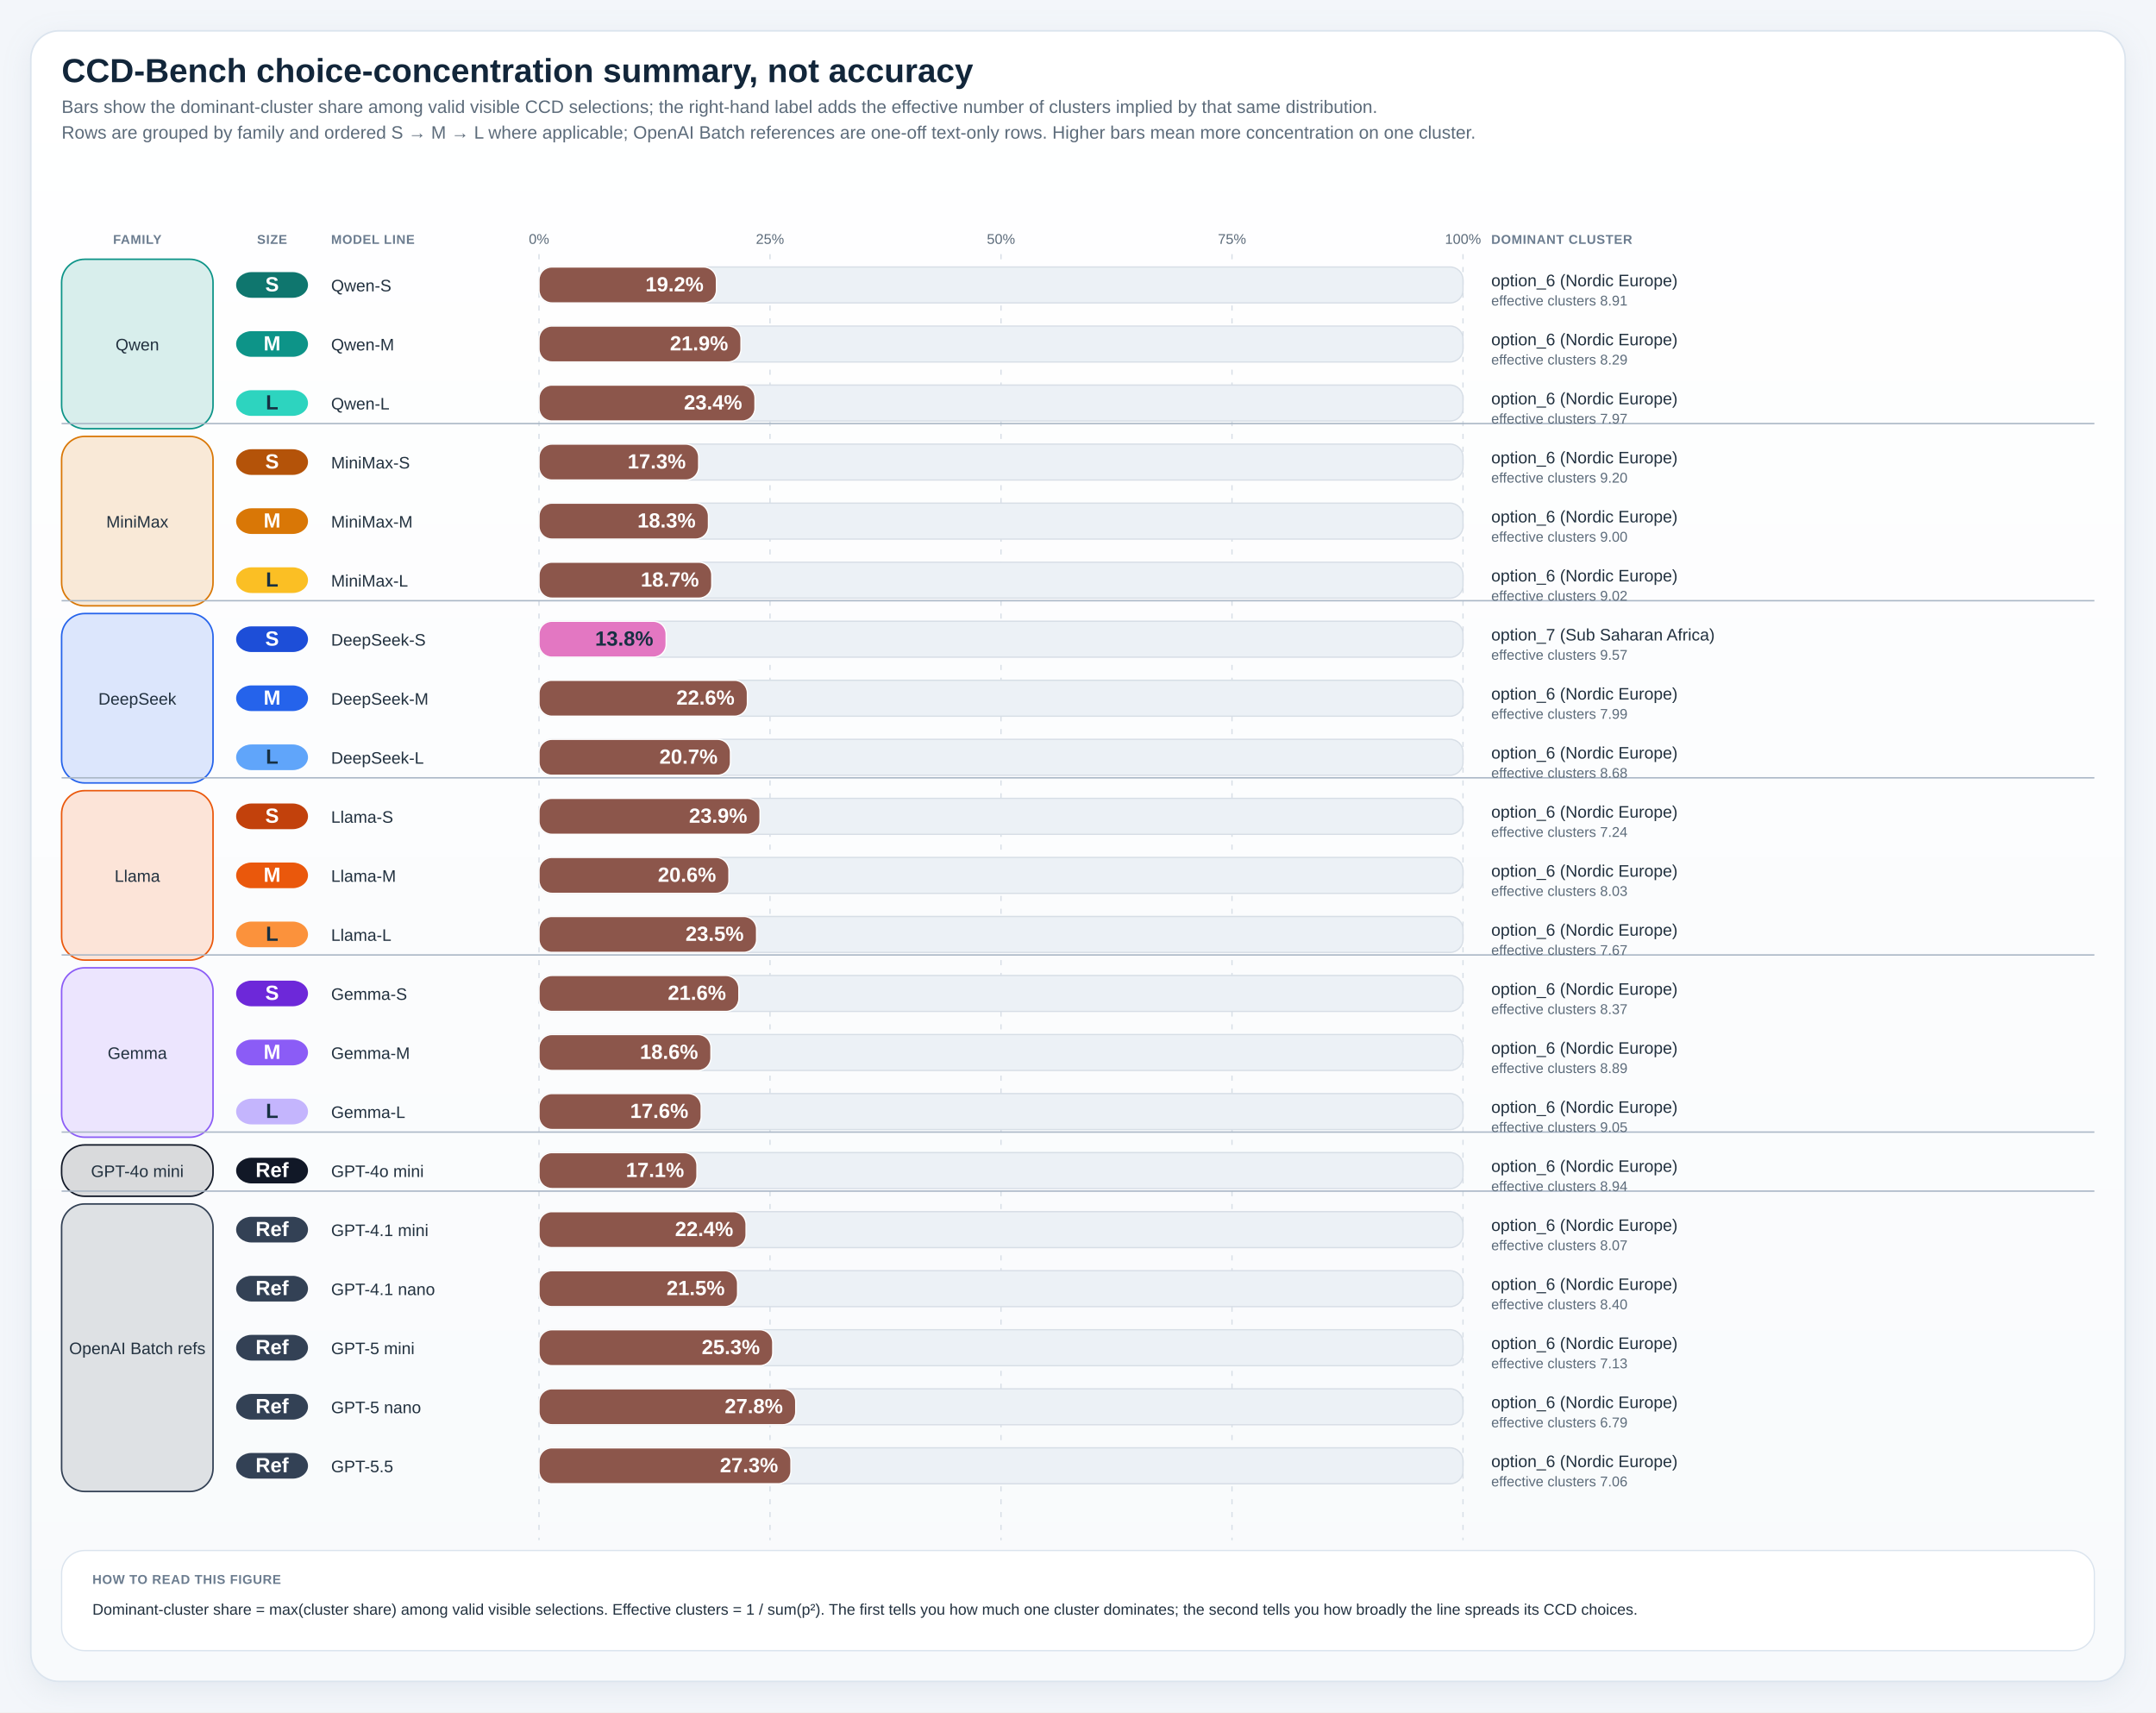
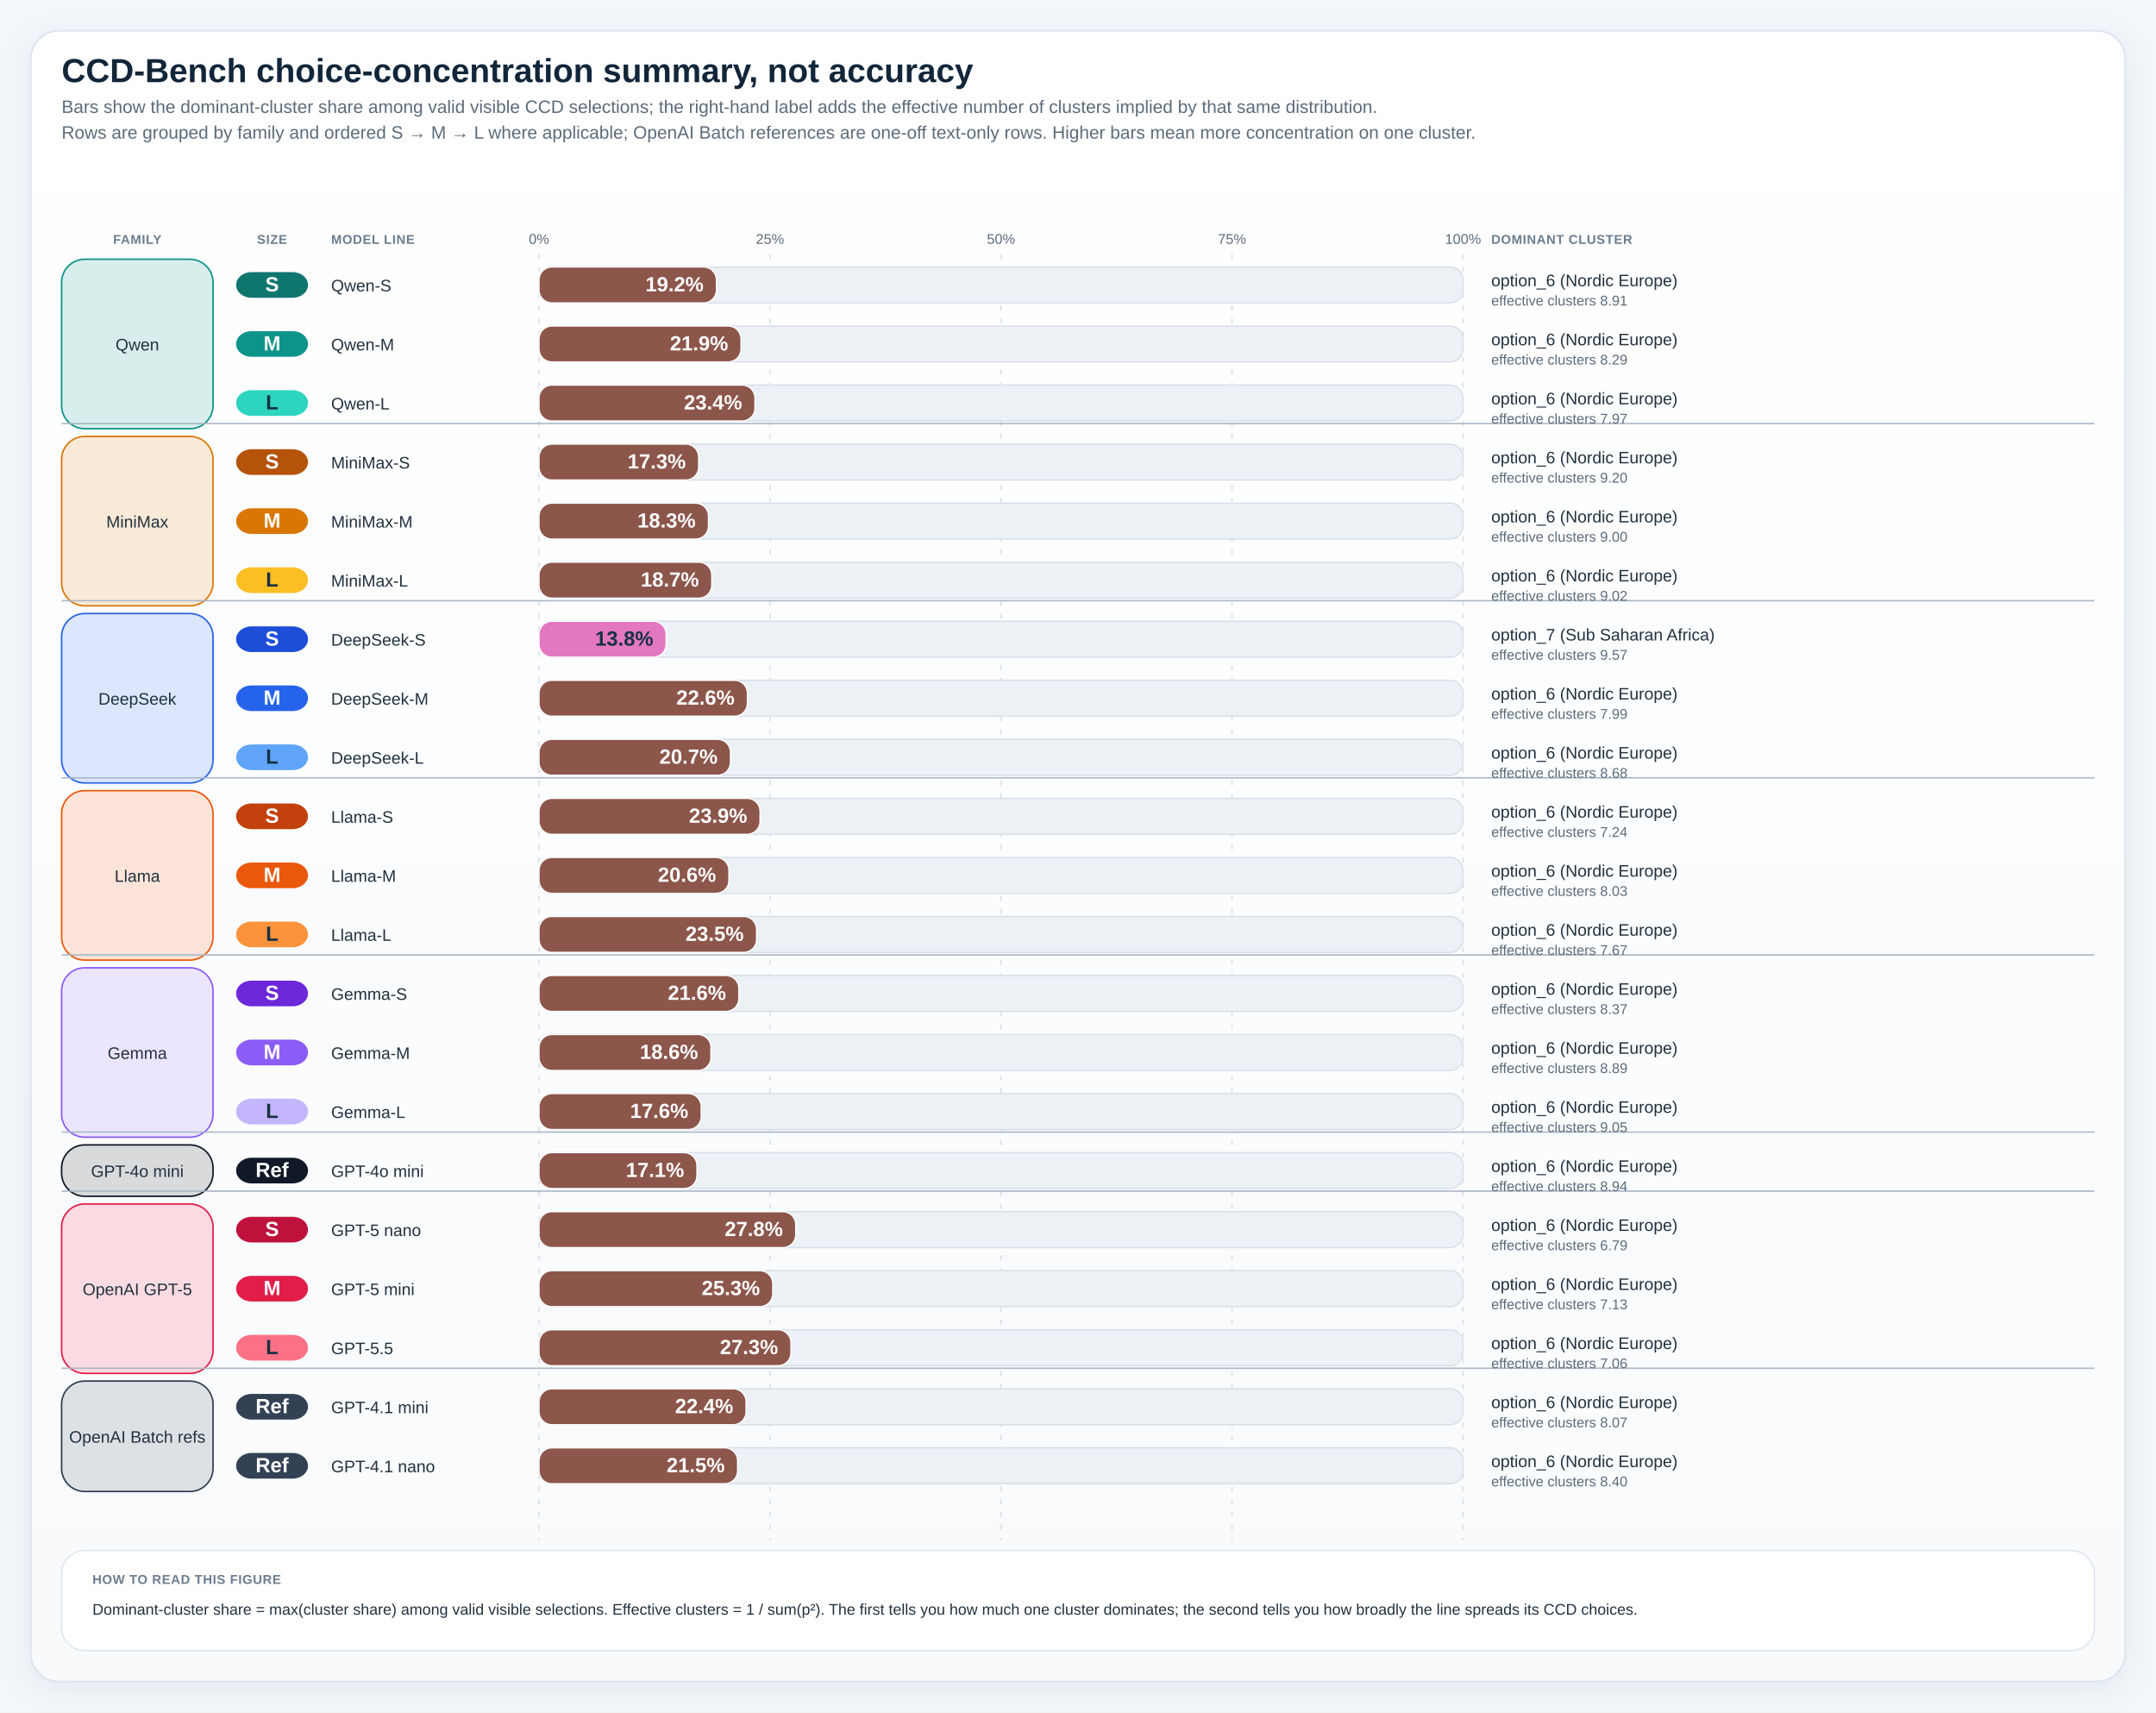
<svg xmlns="http://www.w3.org/2000/svg" viewBox="0 0 1680 1334" role="img" preserveAspectRatio="xMidYMin meet" style="max-width:100%;height:auto">
  <defs>
    <linearGradient id="panelGradient" x1="0" x2="0" y1="0" y2="1">
      <stop offset="0%" stop-color="#ffffff" />
      <stop offset="100%" stop-color="#f8fafc" />
    </linearGradient>
    <pattern id="diagonalHatch" width="8" height="8" patternUnits="userSpaceOnUse" patternTransform="rotate(45)">
      <line x1="0" y1="0" x2="0" y2="8" stroke="#cdd6e1" stroke-width="3" />
    </pattern>
    <filter id="softShadow" x="-20%" y="-20%" width="140%" height="140%">
      <feDropShadow dx="0" dy="6" stdDeviation="10" flood-color="#9fb0c2" flood-opacity="0.18" />
    </filter>
    <style>
.canvas { fill: #f3f6fa; }
.title { font: 700 26px 'IBM Plex Sans', 'Helvetica Neue', Arial, sans-serif; fill: #12263a; }
.subtitle { font: 400 14px 'IBM Plex Sans', 'Helvetica Neue', Arial, sans-serif; fill: #5c6b7a; }
.axis { font: 600 14px 'IBM Plex Sans', 'Helvetica Neue', Arial, sans-serif; fill: #22313f; }
.label { font: 500 13px 'IBM Plex Sans', 'Helvetica Neue', Arial, sans-serif; fill: #22313f; }
.metric { font: 700 20px 'IBM Plex Sans', 'Helvetica Neue', Arial, sans-serif; fill: #12263a; }
.celltext { font: 700 16px 'IBM Plex Sans', 'Helvetica Neue', Arial, sans-serif; fill: #ffffff; }
.celltext-dark { font: 700 16px 'IBM Plex Sans', 'Helvetica Neue', Arial, sans-serif; fill: #173042; }
.cellsub { font: 500 11px 'IBM Plex Sans', 'Helvetica Neue', Arial, sans-serif; fill: rgba(255,255,255,0.88); }
.cellsub-dark { font: 600 11px 'IBM Plex Sans', 'Helvetica Neue', Arial, sans-serif; fill: #385062; }
.body { font: 500 12px 'IBM Plex Sans', 'Helvetica Neue', Arial, sans-serif; fill: #22313f; }
.small { font: 500 11px 'IBM Plex Sans', 'Helvetica Neue', Arial, sans-serif; fill: #5c6b7a; }
.tiny { font: 600 10px 'IBM Plex Sans', 'Helvetica Neue', Arial, sans-serif; fill: #6b7c8f; letter-spacing: 0.04em; }
.grid { fill: #ffffff; stroke: #d7dee6; stroke-width: 1.25; }
.panel { fill: url(#panelGradient); stroke: #dbe4ee; stroke-width: 1.25; filter: url(#softShadow); }
.subpanel { fill: #ffffff; stroke: #e2e8f0; stroke-width: 1; }
.legend-card { fill: #ffffff; stroke: #dbe4ee; stroke-width: 1; }
.guide { stroke: #d7dee6; stroke-width: 1; stroke-dasharray: 4 6; }
.baseline { stroke: #aab7c6; stroke-width: 1.1; }
.muted-cell { fill: #eef2f7; stroke: #d7dee6; stroke-width: 1; }
.muted-bar { fill: #ecf1f6; stroke: #d7dee6; stroke-width: 1; }
.outline { stroke: rgba(255,255,255,0.9); stroke-width: 1; }
</style>
  </defs>
  <rect x="0" y="0" width="1680" height="1334" class="canvas" />
  <rect x="24" y="24" width="1632" height="1286" rx="22" class="panel" />
  <text x="48" y="64" class="title">CCD-Bench choice-concentration summary, not accuracy</text>
  <text x="48" y="88" class="subtitle">Bars show the dominant-cluster share among valid visible CCD selections; the right-hand label adds the effective number of clusters implied by that same distribution.</text>
  <text x="48" y="108" class="subtitle">Rows are grouped by family and ordered S → M → L where applicable; OpenAI Batch references are one-off text-only rows. Higher bars mean more concentration on one cluster.</text>
  <text x="107.00" y="190" text-anchor="middle" class="tiny">FAMILY</text>
  <text x="212.00" y="190" text-anchor="middle" class="tiny">SIZE</text>
  <text x="258" y="190" class="tiny">MODEL LINE</text>
  <text x="1162" y="190" class="tiny">DOMINANT CLUSTER</text>
  <line x1="420.00" y1="198" x2="420.00" y2="1200" class="guide" />
  <text x="420.00" y="190" text-anchor="middle" class="small">0%</text>
  <line x1="600.00" y1="198" x2="600.00" y2="1200" class="guide" />
  <text x="600.00" y="190" text-anchor="middle" class="small">25%</text>
  <line x1="780.00" y1="198" x2="780.00" y2="1200" class="guide" />
  <text x="780.00" y="190" text-anchor="middle" class="small">50%</text>
  <line x1="960.00" y1="198" x2="960.00" y2="1200" class="guide" />
  <text x="960.00" y="190" text-anchor="middle" class="small">75%</text>
  <line x1="1140.00" y1="198" x2="1140.00" y2="1200" class="guide" />
  <text x="1140.00" y="190" text-anchor="middle" class="small">100%</text>
  <rect x="48" y="202" width="118" height="132" rx="18" fill="#d8eeec" stroke="#0d9488" stroke-width="1.2" />
  <text x="107.00" y="273.00" text-anchor="middle" class="label">Qwen</text>
  <rect x="48" y="340" width="118" height="132" rx="18" fill="#f9e9d7" stroke="#d97706" stroke-width="1.2" />
  <text x="107.00" y="411.00" text-anchor="middle" class="label">MiniMax</text>
  <line x1="48" y1="330.00" x2="1632" y2="330.00" class="baseline" />
  <rect x="48" y="478" width="118" height="132" rx="18" fill="#dce6fc" stroke="#2563eb" stroke-width="1.2" />
  <text x="107.00" y="549.00" text-anchor="middle" class="label">DeepSeek</text>
  <line x1="48" y1="468.00" x2="1632" y2="468.00" class="baseline" />
  <rect x="48" y="616" width="118" height="132" rx="18" fill="#fce4d8" stroke="#ea580c" stroke-width="1.2" />
  <text x="107.00" y="687.00" text-anchor="middle" class="label">Llama</text>
  <line x1="48" y1="606.00" x2="1632" y2="606.00" class="baseline" />
  <rect x="48" y="754" width="118" height="132" rx="18" fill="#ece5fe" stroke="#8b5cf6" stroke-width="1.2" />
  <text x="107.00" y="825.00" text-anchor="middle" class="label">Gemma</text>
  <line x1="48" y1="744.00" x2="1632" y2="744.00" class="baseline" />
  <rect x="48" y="892" width="118" height="40" rx="18" fill="#d9dadc" stroke="#111827" stroke-width="1.2" />
  <text x="107.00" y="917.00" text-anchor="middle" class="label">GPT-4o mini</text>
  <line x1="48" y1="882.00" x2="1632" y2="882.00" class="baseline" />
-   <rect x="48" y="938" width="118" height="224" rx="18" fill="#dee1e4" stroke="#334155" stroke-width="1.2" />
-   <text x="107.00" y="1055.00" text-anchor="middle" class="label">OpenAI Batch refs</text>
+   <rect x="48" y="938" width="118" height="132" rx="18" fill="#fadbe2" stroke="#e11d48" stroke-width="1.2" />
+   <text x="107.00" y="1009.00" text-anchor="middle" class="label">OpenAI GPT-5</text>
  <line x1="48" y1="928.00" x2="1632" y2="928.00" class="baseline" />
+   <rect x="48" y="1076" width="118" height="86" rx="18" fill="#dee1e4" stroke="#334155" stroke-width="1.2" />
+   <text x="107.00" y="1124.00" text-anchor="middle" class="label">OpenAI Batch refs</text>
+   <line x1="48" y1="1066.00" x2="1632" y2="1066.00" class="baseline" />
  <rect x="184" y="212" width="56" height="20" rx="12" fill="#0f766e" />
  <text x="212.00" y="227.00" text-anchor="middle" class="celltext">S</text>
  <text x="258" y="227.00" class="label">Qwen-S</text>
  <rect x="420" y="208" width="720" height="28" rx="10" class="muted-bar" />
  <rect x="420" y="208" width="138.26" height="28" rx="10" fill="#8c564b" stroke="#ffffff" stroke-width="1" />
  <text x="548.26" y="227.00" text-anchor="end" class="celltext">19.2%</text>
  <text x="1162" y="223.00" class="label">option_6 (Nordic Europe)</text>
  <text x="1162" y="238.00" class="small">effective clusters 8.91</text>
  <rect x="184" y="258" width="56" height="20" rx="12" fill="#0d9488" />
  <text x="212.00" y="273.00" text-anchor="middle" class="celltext">M</text>
  <text x="258" y="273.00" class="label">Qwen-M</text>
  <rect x="420" y="254" width="720" height="28" rx="10" class="muted-bar" />
  <rect x="420" y="254" width="157.40" height="28" rx="10" fill="#8c564b" stroke="#ffffff" stroke-width="1" />
  <text x="567.40" y="273.00" text-anchor="end" class="celltext">21.9%</text>
  <text x="1162" y="269.00" class="label">option_6 (Nordic Europe)</text>
  <text x="1162" y="284.00" class="small">effective clusters 8.29</text>
  <rect x="184" y="304" width="56" height="20" rx="12" fill="#2dd4bf" />
  <text x="212.00" y="319.00" text-anchor="middle" class="celltext-dark">L</text>
  <text x="258" y="319.00" class="label">Qwen-L</text>
  <rect x="420" y="300" width="720" height="28" rx="10" class="muted-bar" />
  <rect x="420" y="300" width="168.29" height="28" rx="10" fill="#8c564b" stroke="#ffffff" stroke-width="1" />
  <text x="578.29" y="319.00" text-anchor="end" class="celltext">23.4%</text>
  <text x="1162" y="315.00" class="label">option_6 (Nordic Europe)</text>
  <text x="1162" y="330.00" class="small">effective clusters 7.97</text>
  <rect x="184" y="350" width="56" height="20" rx="12" fill="#b45309" />
  <text x="212.00" y="365.00" text-anchor="middle" class="celltext">S</text>
  <text x="258" y="365.00" class="label">MiniMax-S</text>
  <rect x="420" y="346" width="720" height="28" rx="10" class="muted-bar" />
  <rect x="420" y="346" width="124.40" height="28" rx="10" fill="#8c564b" stroke="#ffffff" stroke-width="1" />
  <text x="534.40" y="365.00" text-anchor="end" class="celltext">17.3%</text>
  <text x="1162" y="361.00" class="label">option_6 (Nordic Europe)</text>
  <text x="1162" y="376.00" class="small">effective clusters 9.20</text>
  <rect x="184" y="396" width="56" height="20" rx="12" fill="#d97706" />
  <text x="212.00" y="411.00" text-anchor="middle" class="celltext">M</text>
  <text x="258" y="411.00" class="label">MiniMax-M</text>
  <rect x="420" y="392" width="720" height="28" rx="10" class="muted-bar" />
  <rect x="420" y="392" width="132.05" height="28" rx="10" fill="#8c564b" stroke="#ffffff" stroke-width="1" />
  <text x="542.05" y="411.00" text-anchor="end" class="celltext">18.3%</text>
  <text x="1162" y="407.00" class="label">option_6 (Nordic Europe)</text>
  <text x="1162" y="422.00" class="small">effective clusters 9.00</text>
  <rect x="184" y="442" width="56" height="20" rx="12" fill="#fbbf24" />
  <text x="212.00" y="457.00" text-anchor="middle" class="celltext-dark">L</text>
  <text x="258" y="457.00" class="label">MiniMax-L</text>
  <rect x="420" y="438" width="720" height="28" rx="10" class="muted-bar" />
  <rect x="420" y="438" width="134.63" height="28" rx="10" fill="#8c564b" stroke="#ffffff" stroke-width="1" />
  <text x="544.63" y="457.00" text-anchor="end" class="celltext">18.7%</text>
  <text x="1162" y="453.00" class="label">option_6 (Nordic Europe)</text>
  <text x="1162" y="468.00" class="small">effective clusters 9.02</text>
  <rect x="184" y="488" width="56" height="20" rx="12" fill="#1d4ed8" />
  <text x="212.00" y="503.00" text-anchor="middle" class="celltext">S</text>
  <text x="258" y="503.00" class="label">DeepSeek-S</text>
  <rect x="420" y="484" width="720" height="28" rx="10" class="muted-bar" />
  <rect x="420" y="484" width="99.08" height="28" rx="10" fill="#e377c2" stroke="#ffffff" stroke-width="1" />
  <text x="509.08" y="503.00" text-anchor="end" class="celltext-dark">13.8%</text>
  <text x="1162" y="499.00" class="label">option_7 (Sub Saharan Africa)</text>
  <text x="1162" y="514.00" class="small">effective clusters 9.57</text>
  <rect x="184" y="534" width="56" height="20" rx="12" fill="#2563eb" />
  <text x="212.00" y="549.00" text-anchor="middle" class="celltext">M</text>
  <text x="258" y="549.00" class="label">DeepSeek-M</text>
  <rect x="420" y="530" width="720" height="28" rx="10" class="muted-bar" />
  <rect x="420" y="530" width="162.39" height="28" rx="10" fill="#8c564b" stroke="#ffffff" stroke-width="1" />
  <text x="572.39" y="549.00" text-anchor="end" class="celltext">22.6%</text>
  <text x="1162" y="545.00" class="label">option_6 (Nordic Europe)</text>
  <text x="1162" y="560.00" class="small">effective clusters 7.99</text>
  <rect x="184" y="580" width="56" height="20" rx="12" fill="#60a5fa" />
  <text x="212.00" y="595.00" text-anchor="middle" class="celltext-dark">L</text>
  <text x="258" y="595.00" class="label">DeepSeek-L</text>
  <rect x="420" y="576" width="720" height="28" rx="10" class="muted-bar" />
  <rect x="420" y="576" width="149.19" height="28" rx="10" fill="#8c564b" stroke="#ffffff" stroke-width="1" />
  <text x="559.19" y="595.00" text-anchor="end" class="celltext">20.7%</text>
  <text x="1162" y="591.00" class="label">option_6 (Nordic Europe)</text>
  <text x="1162" y="606.00" class="small">effective clusters 8.68</text>
  <rect x="184" y="626" width="56" height="20" rx="12" fill="#c2410c" />
  <text x="212.00" y="641.00" text-anchor="middle" class="celltext">S</text>
  <text x="258" y="641.00" class="label">Llama-S</text>
  <rect x="420" y="622" width="720" height="28" rx="10" class="muted-bar" />
  <rect x="420" y="622" width="172.25" height="28" rx="10" fill="#8c564b" stroke="#ffffff" stroke-width="1" />
  <text x="582.25" y="641.00" text-anchor="end" class="celltext">23.9%</text>
  <text x="1162" y="637.00" class="label">option_6 (Nordic Europe)</text>
  <text x="1162" y="652.00" class="small">effective clusters 7.24</text>
  <rect x="184" y="672" width="56" height="20" rx="12" fill="#ea580c" />
  <text x="212.00" y="687.00" text-anchor="middle" class="celltext">M</text>
  <text x="258" y="687.00" class="label">Llama-M</text>
  <rect x="420" y="668" width="720" height="28" rx="10" class="muted-bar" />
  <rect x="420" y="668" width="147.99" height="28" rx="10" fill="#8c564b" stroke="#ffffff" stroke-width="1" />
  <text x="557.99" y="687.00" text-anchor="end" class="celltext">20.6%</text>
  <text x="1162" y="683.00" class="label">option_6 (Nordic Europe)</text>
  <text x="1162" y="698.00" class="small">effective clusters 8.03</text>
  <rect x="184" y="718" width="56" height="20" rx="12" fill="#fb923c" />
  <text x="212.00" y="733.00" text-anchor="middle" class="celltext-dark">L</text>
  <text x="258" y="733.00" class="label">Llama-L</text>
  <rect x="420" y="714" width="720" height="28" rx="10" class="muted-bar" />
  <rect x="420" y="714" width="169.54" height="28" rx="10" fill="#8c564b" stroke="#ffffff" stroke-width="1" />
  <text x="579.54" y="733.00" text-anchor="end" class="celltext">23.5%</text>
  <text x="1162" y="729.00" class="label">option_6 (Nordic Europe)</text>
  <text x="1162" y="744.00" class="small">effective clusters 7.67</text>
  <rect x="184" y="764" width="56" height="20" rx="12" fill="#6d28d9" />
  <text x="212.00" y="779.00" text-anchor="middle" class="celltext">S</text>
  <text x="258" y="779.00" class="label">Gemma-S</text>
  <rect x="420" y="760" width="720" height="28" rx="10" class="muted-bar" />
  <rect x="420" y="760" width="155.75" height="28" rx="10" fill="#8c564b" stroke="#ffffff" stroke-width="1" />
  <text x="565.75" y="779.00" text-anchor="end" class="celltext">21.6%</text>
  <text x="1162" y="775.00" class="label">option_6 (Nordic Europe)</text>
  <text x="1162" y="790.00" class="small">effective clusters 8.37</text>
  <rect x="184" y="810" width="56" height="20" rx="12" fill="#8b5cf6" />
  <text x="212.00" y="825.00" text-anchor="middle" class="celltext">M</text>
  <text x="258" y="825.00" class="label">Gemma-M</text>
  <rect x="420" y="806" width="720" height="28" rx="10" class="muted-bar" />
  <rect x="420" y="806" width="133.97" height="28" rx="10" fill="#8c564b" stroke="#ffffff" stroke-width="1" />
  <text x="543.97" y="825.00" text-anchor="end" class="celltext">18.6%</text>
  <text x="1162" y="821.00" class="label">option_6 (Nordic Europe)</text>
  <text x="1162" y="836.00" class="small">effective clusters 8.89</text>
  <rect x="184" y="856" width="56" height="20" rx="12" fill="#c4b5fd" />
  <text x="212.00" y="871.00" text-anchor="middle" class="celltext-dark">L</text>
  <text x="258" y="871.00" class="label">Gemma-L</text>
  <rect x="420" y="852" width="720" height="28" rx="10" class="muted-bar" />
  <rect x="420" y="852" width="126.38" height="28" rx="10" fill="#8c564b" stroke="#ffffff" stroke-width="1" />
  <text x="536.38" y="871.00" text-anchor="end" class="celltext">17.6%</text>
  <text x="1162" y="867.00" class="label">option_6 (Nordic Europe)</text>
  <text x="1162" y="882.00" class="small">effective clusters 9.05</text>
  <rect x="184" y="902" width="56" height="20" rx="12" fill="#111827" />
  <text x="212.00" y="917.00" text-anchor="middle" class="celltext">Ref</text>
  <text x="258" y="917.00" class="label">GPT-4o mini</text>
  <rect x="420" y="898" width="720" height="28" rx="10" class="muted-bar" />
  <rect x="420" y="898" width="123.08" height="28" rx="10" fill="#8c564b" stroke="#ffffff" stroke-width="1" />
  <text x="533.08" y="917.00" text-anchor="end" class="celltext">17.1%</text>
  <text x="1162" y="913.00" class="label">option_6 (Nordic Europe)</text>
  <text x="1162" y="928.00" class="small">effective clusters 8.94</text>
-   <rect x="184" y="948" width="56" height="20" rx="12" fill="#334155" />
-   <text x="212.00" y="963.00" text-anchor="middle" class="celltext">Ref</text>
-   <text x="258" y="963.00" class="label">GPT-4.1 mini</text>
+   <rect x="184" y="948" width="56" height="20" rx="12" fill="#be123c" />
+   <text x="212.00" y="963.00" text-anchor="middle" class="celltext">S</text>
+   <text x="258" y="963.00" class="label">GPT-5 nano</text>
  <rect x="420" y="944" width="720" height="28" rx="10" class="muted-bar" />
-   <rect x="420" y="944" width="161.36" height="28" rx="10" fill="#8c564b" stroke="#ffffff" stroke-width="1" />
-   <text x="571.36" y="963.00" text-anchor="end" class="celltext">22.4%</text>
+   <rect x="420" y="944" width="200.06" height="28" rx="10" fill="#8c564b" stroke="#ffffff" stroke-width="1" />
+   <text x="610.06" y="963.00" text-anchor="end" class="celltext">27.8%</text>
  <text x="1162" y="959.00" class="label">option_6 (Nordic Europe)</text>
-   <text x="1162" y="974.00" class="small">effective clusters 8.07</text>
-   <rect x="184" y="994" width="56" height="20" rx="12" fill="#334155" />
-   <text x="212.00" y="1009.00" text-anchor="middle" class="celltext">Ref</text>
-   <text x="258" y="1009.00" class="label">GPT-4.1 nano</text>
+   <text x="1162" y="974.00" class="small">effective clusters 6.79</text>
+   <rect x="184" y="994" width="56" height="20" rx="12" fill="#e11d48" />
+   <text x="212.00" y="1009.00" text-anchor="middle" class="celltext">M</text>
+   <text x="258" y="1009.00" class="label">GPT-5 mini</text>
  <rect x="420" y="990" width="720" height="28" rx="10" class="muted-bar" />
-   <rect x="420" y="990" width="154.76" height="28" rx="10" fill="#8c564b" stroke="#ffffff" stroke-width="1" />
-   <text x="564.76" y="1009.00" text-anchor="end" class="celltext">21.5%</text>
+   <rect x="420" y="990" width="182.14" height="28" rx="10" fill="#8c564b" stroke="#ffffff" stroke-width="1" />
+   <text x="592.14" y="1009.00" text-anchor="end" class="celltext">25.3%</text>
  <text x="1162" y="1005.00" class="label">option_6 (Nordic Europe)</text>
-   <text x="1162" y="1020.00" class="small">effective clusters 8.40</text>
-   <rect x="184" y="1040" width="56" height="20" rx="12" fill="#334155" />
-   <text x="212.00" y="1055.00" text-anchor="middle" class="celltext">Ref</text>
-   <text x="258" y="1055.00" class="label">GPT-5 mini</text>
+   <text x="1162" y="1020.00" class="small">effective clusters 7.13</text>
+   <rect x="184" y="1040" width="56" height="20" rx="12" fill="#fb7185" />
+   <text x="212.00" y="1055.00" text-anchor="middle" class="celltext-dark">L</text>
+   <text x="258" y="1055.00" class="label">GPT-5.5</text>
  <rect x="420" y="1036" width="720" height="28" rx="10" class="muted-bar" />
-   <rect x="420" y="1036" width="182.14" height="28" rx="10" fill="#8c564b" stroke="#ffffff" stroke-width="1" />
-   <text x="592.14" y="1055.00" text-anchor="end" class="celltext">25.3%</text>
+   <rect x="420" y="1036" width="196.33" height="28" rx="10" fill="#8c564b" stroke="#ffffff" stroke-width="1" />
+   <text x="606.33" y="1055.00" text-anchor="end" class="celltext">27.3%</text>
  <text x="1162" y="1051.00" class="label">option_6 (Nordic Europe)</text>
-   <text x="1162" y="1066.00" class="small">effective clusters 7.13</text>
+   <text x="1162" y="1066.00" class="small">effective clusters 7.06</text>
  <rect x="184" y="1086" width="56" height="20" rx="12" fill="#334155" />
  <text x="212.00" y="1101.00" text-anchor="middle" class="celltext">Ref</text>
-   <text x="258" y="1101.00" class="label">GPT-5 nano</text>
+   <text x="258" y="1101.00" class="label">GPT-4.1 mini</text>
  <rect x="420" y="1082" width="720" height="28" rx="10" class="muted-bar" />
-   <rect x="420" y="1082" width="200.06" height="28" rx="10" fill="#8c564b" stroke="#ffffff" stroke-width="1" />
-   <text x="610.06" y="1101.00" text-anchor="end" class="celltext">27.8%</text>
+   <rect x="420" y="1082" width="161.36" height="28" rx="10" fill="#8c564b" stroke="#ffffff" stroke-width="1" />
+   <text x="571.36" y="1101.00" text-anchor="end" class="celltext">22.4%</text>
  <text x="1162" y="1097.00" class="label">option_6 (Nordic Europe)</text>
-   <text x="1162" y="1112.00" class="small">effective clusters 6.79</text>
+   <text x="1162" y="1112.00" class="small">effective clusters 8.07</text>
  <rect x="184" y="1132" width="56" height="20" rx="12" fill="#334155" />
  <text x="212.00" y="1147.00" text-anchor="middle" class="celltext">Ref</text>
-   <text x="258" y="1147.00" class="label">GPT-5.5</text>
+   <text x="258" y="1147.00" class="label">GPT-4.1 nano</text>
  <rect x="420" y="1128" width="720" height="28" rx="10" class="muted-bar" />
-   <rect x="420" y="1128" width="196.33" height="28" rx="10" fill="#8c564b" stroke="#ffffff" stroke-width="1" />
-   <text x="606.33" y="1147.00" text-anchor="end" class="celltext">27.3%</text>
+   <rect x="420" y="1128" width="154.76" height="28" rx="10" fill="#8c564b" stroke="#ffffff" stroke-width="1" />
+   <text x="564.76" y="1147.00" text-anchor="end" class="celltext">21.5%</text>
  <text x="1162" y="1143.00" class="label">option_6 (Nordic Europe)</text>
-   <text x="1162" y="1158.00" class="small">effective clusters 7.06</text>
+   <text x="1162" y="1158.00" class="small">effective clusters 8.40</text>
  <rect x="48" y="1208" width="1584" height="78" rx="18" class="legend-card" />
  <text x="72" y="1234" class="tiny">HOW TO READ THIS FIGURE</text>
  <text x="72" y="1258" class="body">Dominant-cluster share = max(cluster share) among valid visible selections. Effective clusters = 1 / sum(p²). The first tells you how much one cluster dominates; the second tells you how broadly the line spreads its CCD choices.</text>
</svg>
